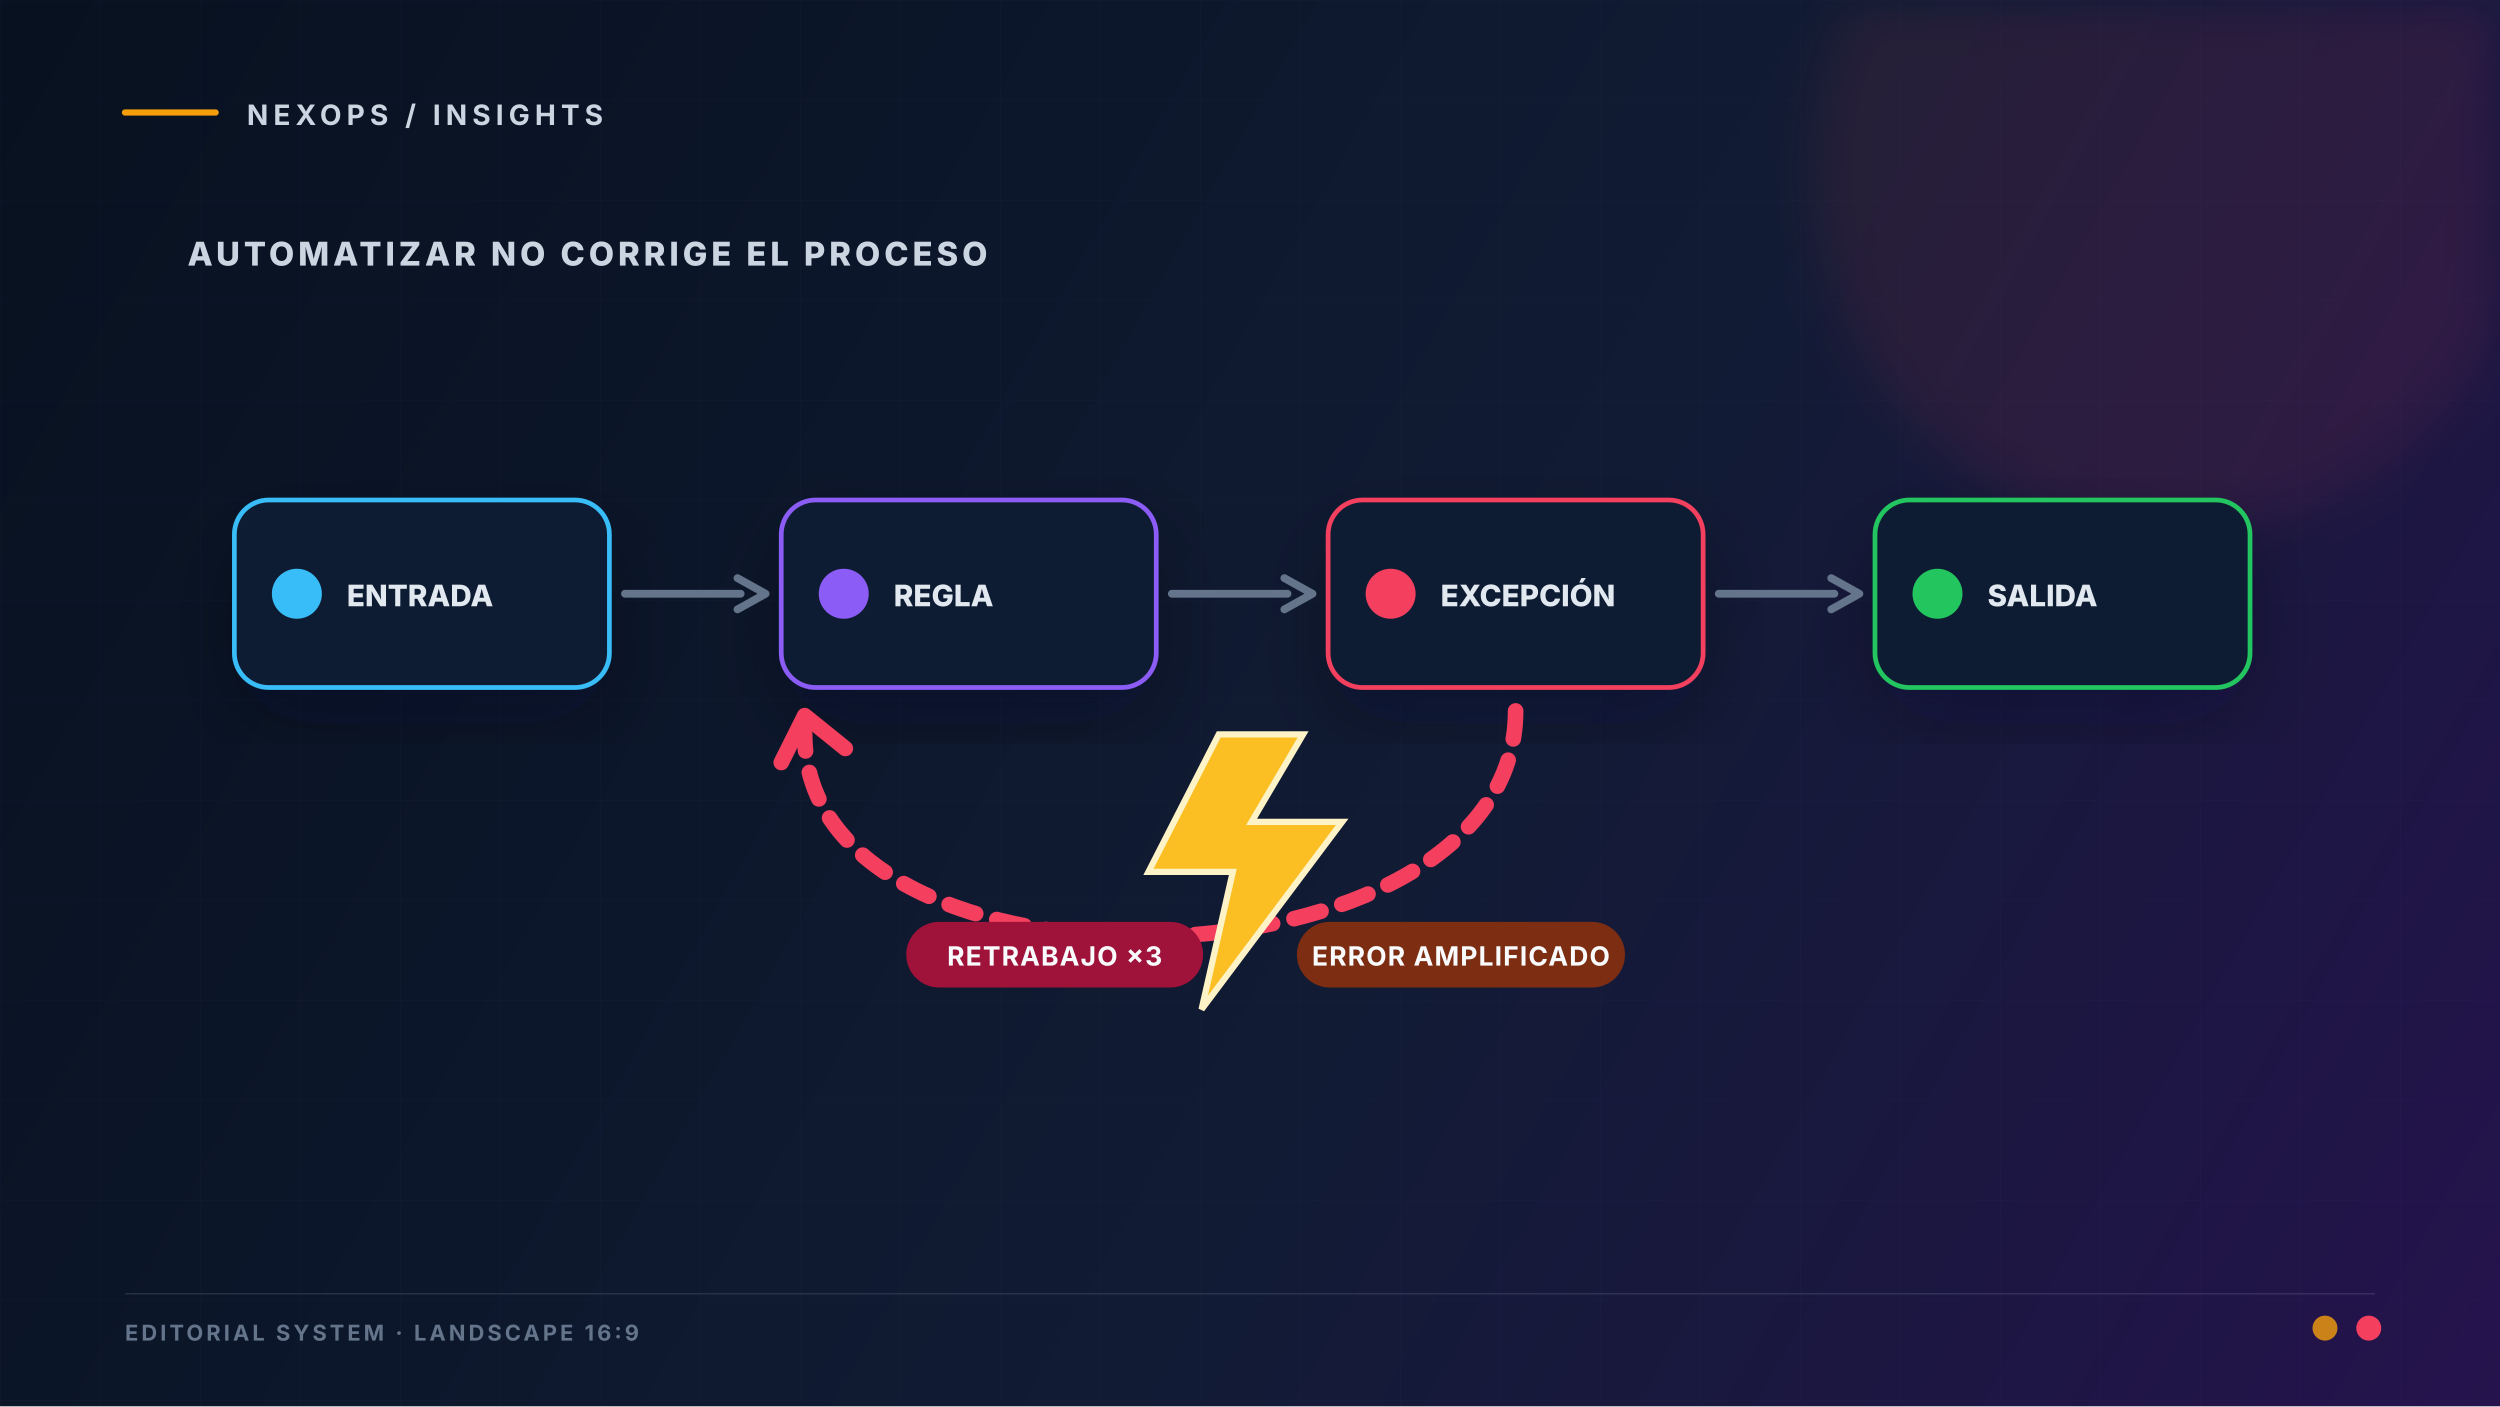
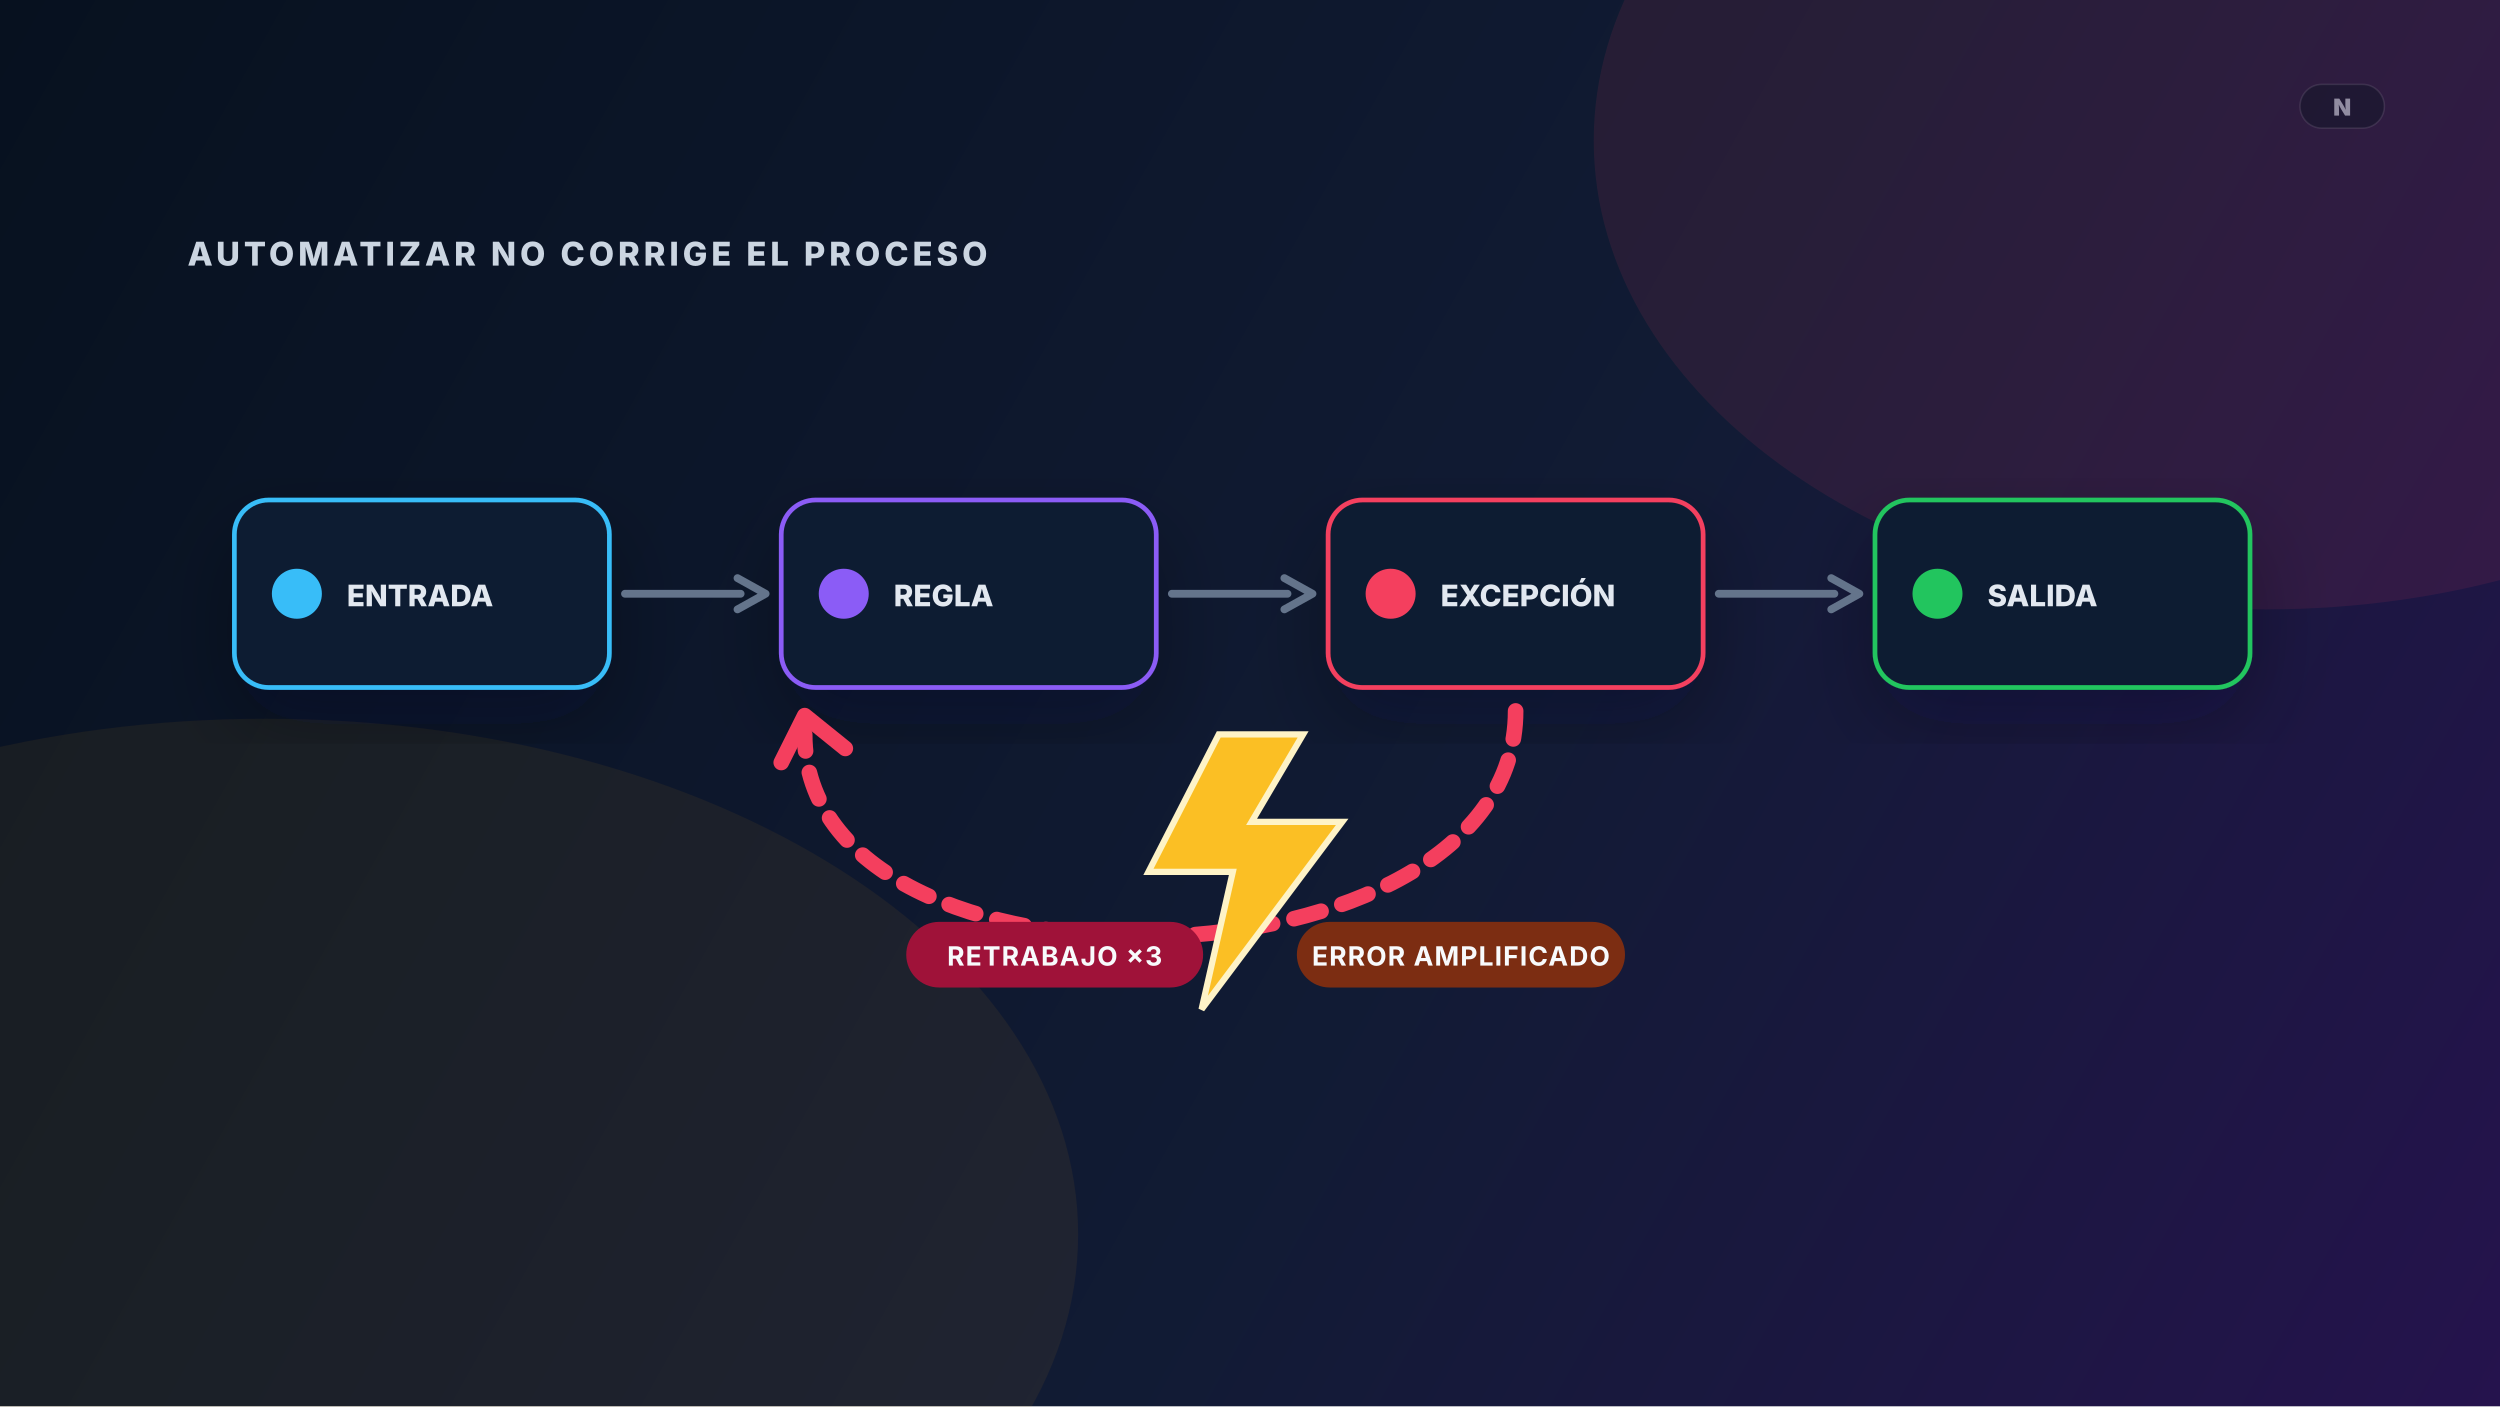
<svg xmlns="http://www.w3.org/2000/svg" width="1600" height="900" viewBox="0 0 1600 900" role="img" aria-labelledby="title desc">
  <defs>
    <linearGradient id="background" x1="0" y1="0" x2="1600" y2="900" gradientUnits="userSpaceOnUse">
      <stop stop-color="#07111f" />
      <stop offset=".58" stop-color="#111b34" />
      <stop offset="1" stop-color="#25134d" />
    </linearGradient>
    <linearGradient id="photoWash" x1="0" y1="0" x2="1600" y2="0" gradientUnits="userSpaceOnUse">
-       <stop stop-color="#020617" stop-opacity=".15" />
-       <stop offset=".55" stop-color="#020617" stop-opacity=".4" />
-       <stop offset="1" stop-color="#020617" stop-opacity=".96" />
+       <stop stop-color="#020617" stop-opacity=".04" />
+       <stop offset=".53" stop-color="#020617" stop-opacity=".28" />
+       <stop offset="1" stop-color="#020617" stop-opacity=".91" />
    </linearGradient>
    <linearGradient id="accent" x1="0" y1="0" x2="1" y2="1">
      <stop stop-color="#f43f5e" />
      <stop offset="1" stop-color="#f59e0b" />
    </linearGradient>
-     <pattern id="grid" width="64" height="64" patternUnits="userSpaceOnUse">
-       <path d="M64 0H0V64" fill="none" stroke="#64748b" stroke-opacity=".12" />
-     </pattern>
    <filter id="shadow" x="-30%" y="-30%" width="160%" height="160%">
      <feDropShadow dx="0" dy="22" stdDeviation="26" flood-color="#020617" flood-opacity=".28" />
    </filter>
    <filter id="glow" x="-100%" y="-100%" width="300%" height="300%">
      <feGaussianBlur stdDeviation="16" />
    </filter>
  </defs>
  <rect width="1600" height="900" fill="url(#background)" />
-   <rect width="1600" height="900" fill="url(#grid)" opacity=".35" />
-   <circle cx="1390" cy="110" r="230" fill="#f43f5e" opacity=".09" filter="url(#glow)" />
-   <path d="M80 72H138" stroke="#f59e0b" stroke-width="4" stroke-linecap="round" />
-   <text x="158" y="80" font-family="Inter,Arial,sans-serif" font-size="18" font-weight="750" fill="#cbd5e1" letter-spacing=".18em">NEXOPS  /  INSIGHTS</text>
+   <ellipse cx="170" cy="790" rx="520" ry="330" fill="#f59e0b" opacity=".07" />
+   <ellipse cx="1450" cy="90" rx="430" ry="300" fill="#f43f5e" opacity=".1" />
  <g>
    <text x="120" y="170" font-family="Inter,Arial,sans-serif" font-size="21" font-weight="800" fill="#cbd5e1" letter-spacing=".12em">AUTOMATIZAR NO CORRIGE EL PROCESO</text>
    <rect x="150" y="320" width="240" height="120" rx="22" fill="#111d31" stroke="#38bdf8" stroke-width="3" filter="url(#shadow)" />
    <circle cx="190" cy="380" r="16" fill="#38bdf8" />
    <text x="222" y="388" font-family="Inter,Arial,sans-serif" font-size="19" font-weight="800" fill="#e2e8f0">ENTRADA</text>
    <rect x="500" y="320" width="240" height="120" rx="22" fill="#111d31" stroke="#8b5cf6" stroke-width="3" filter="url(#shadow)" />
    <circle cx="540" cy="380" r="16" fill="#8b5cf6" />
    <text x="572" y="388" font-family="Inter,Arial,sans-serif" font-size="19" font-weight="800" fill="#e2e8f0">REGLA</text>
    <rect x="850" y="320" width="240" height="120" rx="22" fill="#111d31" stroke="#f43f5e" stroke-width="3" filter="url(#shadow)" />
    <circle cx="890" cy="380" r="16" fill="#f43f5e" />
    <text x="922" y="388" font-family="Inter,Arial,sans-serif" font-size="19" font-weight="800" fill="#e2e8f0">EXCEPCIÓN</text>
    <rect x="1200" y="320" width="240" height="120" rx="22" fill="#111d31" stroke="#22c55e" stroke-width="3" filter="url(#shadow)" />
    <circle cx="1240" cy="380" r="16" fill="#22c55e" />
    <text x="1272" y="388" font-family="Inter,Arial,sans-serif" font-size="19" font-weight="800" fill="#e2e8f0">SALIDA</text>
    <path d="M 400 380 L 474 380" fill="none" stroke="#64748b" stroke-width="5" stroke-linecap="round" />
    <path d="M 472 370 L 490 380 L 472 390" fill="none" stroke="#64748b" stroke-width="5" stroke-linecap="round" stroke-linejoin="round" />
    <path d="M 750 380 L 824 380" fill="none" stroke="#64748b" stroke-width="5" stroke-linecap="round" />
    <path d="M 822 370 L 840 380 L 822 390" fill="none" stroke="#64748b" stroke-width="5" stroke-linecap="round" stroke-linejoin="round" />
    <path d="M 1100 380 L 1174 380" fill="none" stroke="#64748b" stroke-width="5" stroke-linecap="round" />
    <path d="M 1172 370 L 1190 380 L 1172 390" fill="none" stroke="#64748b" stroke-width="5" stroke-linecap="round" stroke-linejoin="round" />
    <path d="M970 455C970 640 515 650 515 470" fill="none" stroke="#f43f5e" stroke-width="10" stroke-linecap="round" stroke-dasharray="18 14" />
    <path d="M500 488l15-30 26 21" fill="none" stroke="#f43f5e" stroke-width="10" stroke-linecap="round" stroke-linejoin="round" />
    <rect x="580" y="590" width="190" height="42" rx="21" fill="#9f1239" stroke="none" />
    <text x="675" y="618" font-family="Inter,Arial,sans-serif" font-size="17" font-weight="700" fill="#f8fafc" text-anchor="middle" letter-spacing=".04em">RETRABAJO ×3</text>
    <rect x="830" y="590" width="210" height="42" rx="21" fill="#7c2d12" stroke="none" />
    <text x="935" y="618" font-family="Inter,Arial,sans-serif" font-size="17" font-weight="700" fill="#f8fafc" text-anchor="middle" letter-spacing=".04em">ERROR AMPLIFICADO</text>
    <path d="M780 470l-45 88h54l-20 88 90-120h-58l33-56z" fill="#fbbf24" stroke="#fef3c7" stroke-width="4" />
  </g>
-   <path d="M80 828H1520" stroke="#94a3b8" stroke-opacity=".18" />
-   <text x="80" y="858" font-family="Inter,Arial,sans-serif" font-size="14" font-weight="650" fill="#64748b" letter-spacing=".14em">EDITORIAL SYSTEM · LANDSCAPE 16:9</text>
-   <circle cx="1516" cy="850" r="8" fill="#f43f5e" />
-   <circle cx="1488" cy="850" r="8" fill="#f59e0b" opacity=".8" />
+   <g opacity=".55">
+     <rect x="1472" y="54" width="54" height="28" rx="14" fill="#07111f" fill-opacity=".72" stroke="#ffffff" stroke-opacity=".18" />
+     <text x="1499" y="74" font-family="Inter,Arial,sans-serif" font-size="15" font-weight="850" fill="#e2e8f0" text-anchor="middle">N</text>
+   </g>
</svg>
